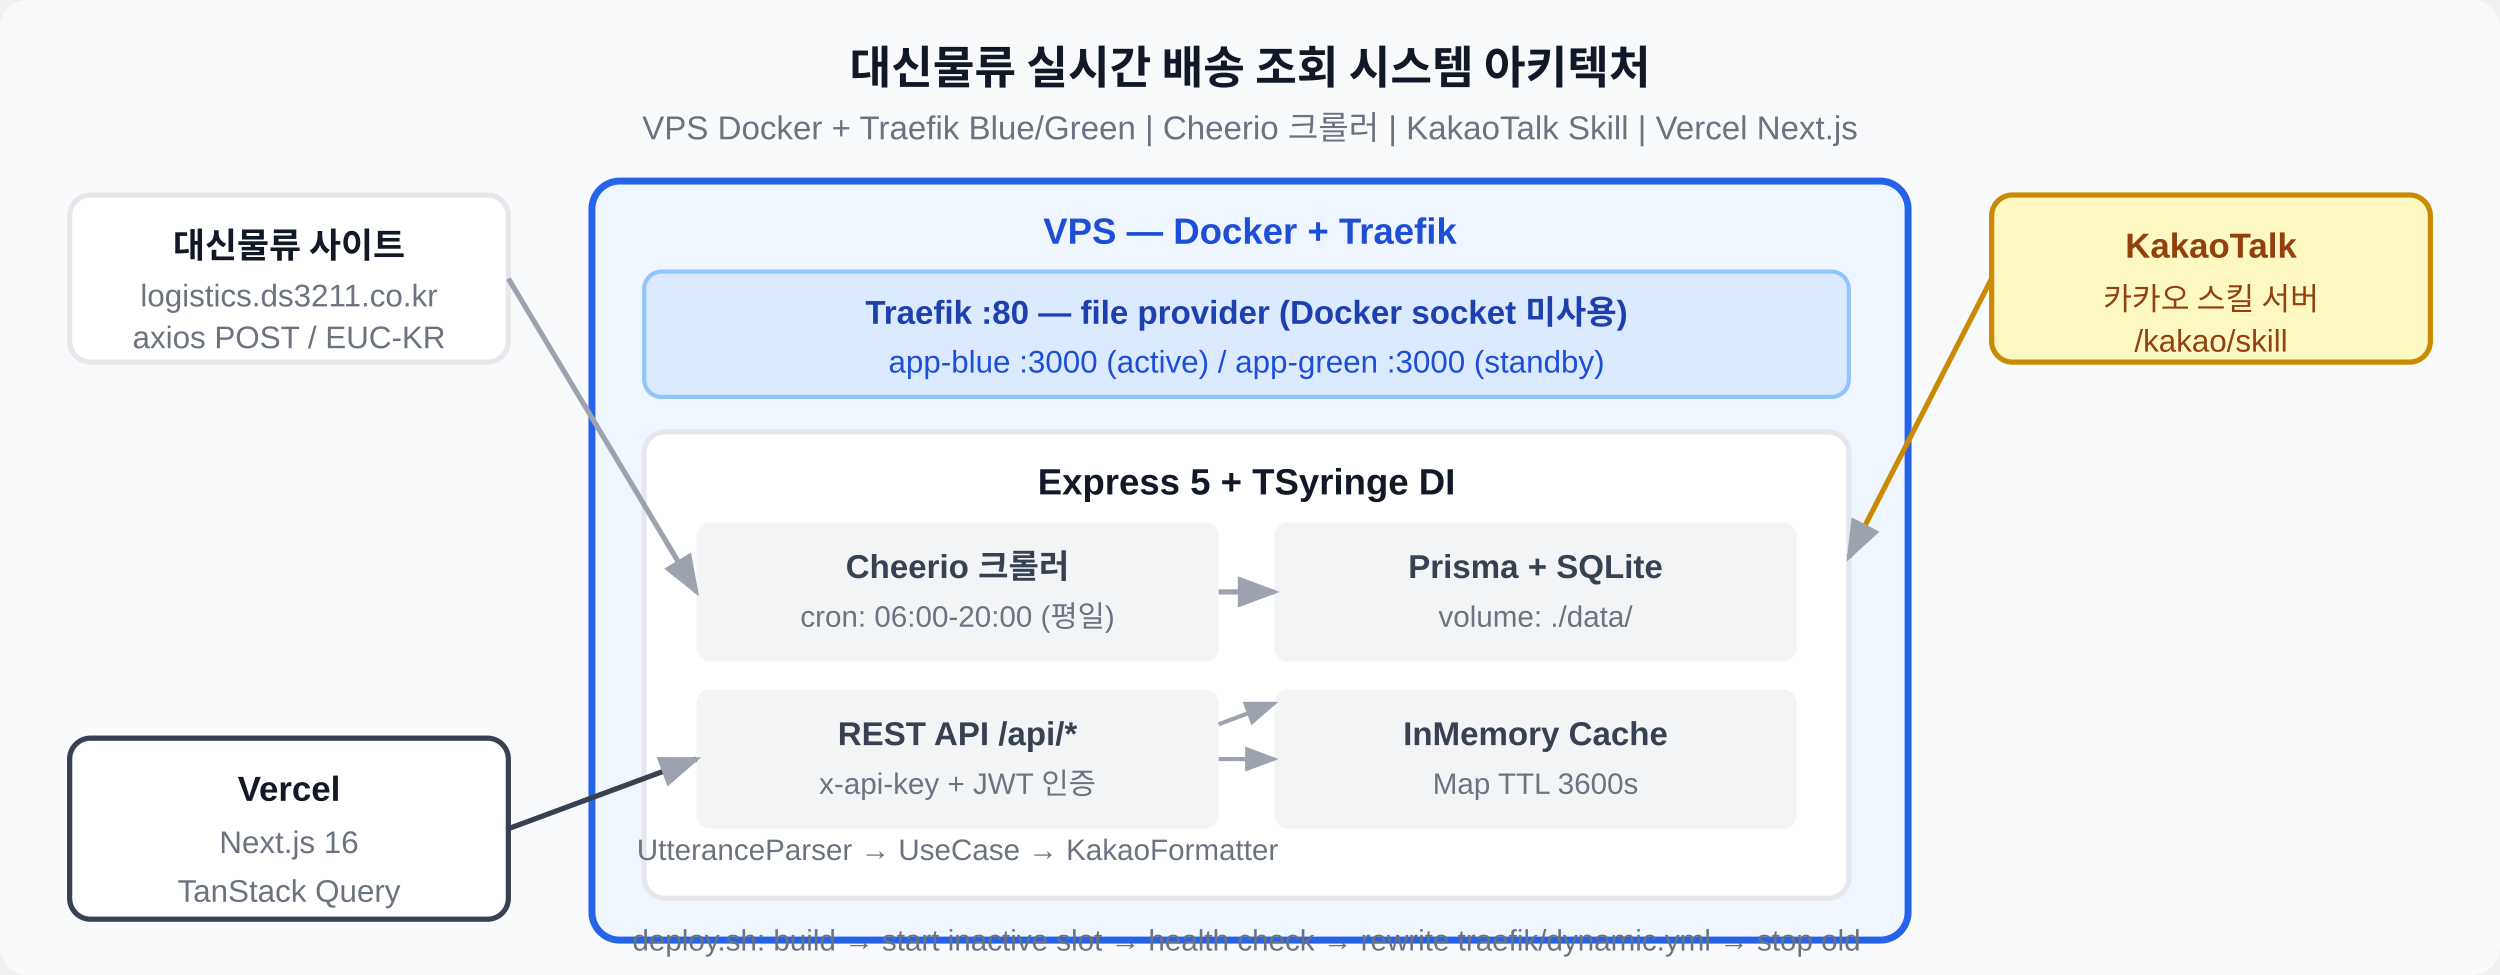
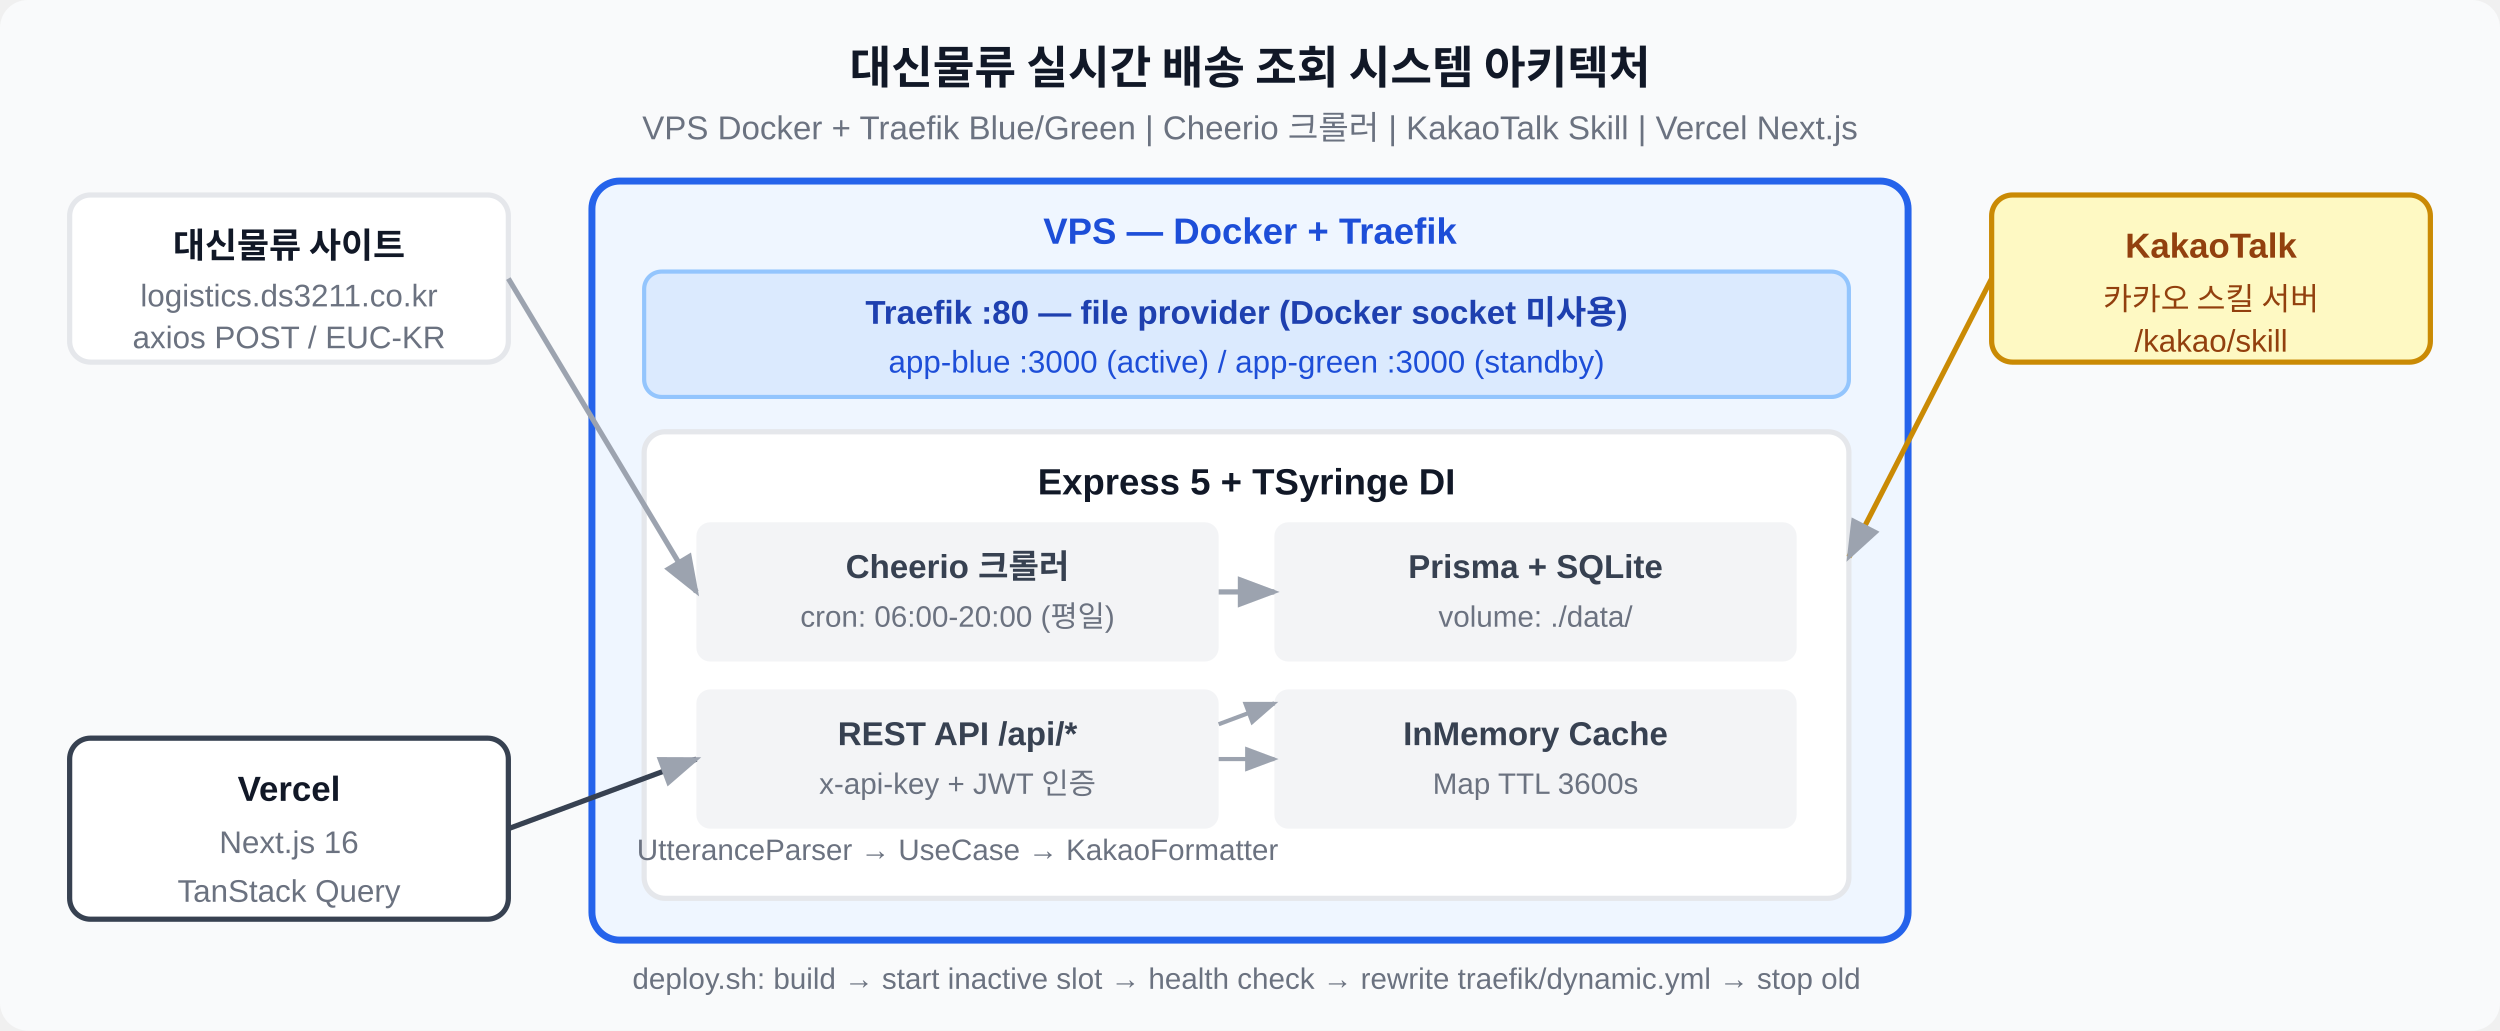
- <svg xmlns="http://www.w3.org/2000/svg" viewBox="0 0 718 280" width="718" height="280" font-family="Arial, sans-serif">
+ <svg xmlns="http://www.w3.org/2000/svg" viewBox="0 0 718 296" width="718" height="296" font-family="Arial, sans-serif">
  <defs>
    <marker id="arr" markerWidth="8" markerHeight="6" refX="7" refY="3" orient="auto">
      <path d="M0,0 L0,6 L8,3 z" fill="#9ca3af" />
    </marker>
    <marker id="arrd" markerWidth="8" markerHeight="6" refX="7" refY="3" orient="auto">
      <path d="M0,0 L0,6 L8,3 z" fill="#2563eb" />
    </marker>
  </defs>
-   <rect width="718" height="280" fill="#f9fafb" rx="8" />
+   <rect width="718" height="296" fill="#f9fafb" rx="8" />
  <text x="359" y="24" text-anchor="middle" font-size="13" font-weight="bold" fill="#111827">대신물류 실시간 배송 조회 시스템 아키텍처</text>
  <text x="359" y="40" text-anchor="middle" font-size="9.5" fill="#6b7280">VPS Docker + Traefik Blue/Green  |  Cheerio 크롤러  |  KakaoTalk Skill  |  Vercel Next.js</text>
  <rect x="20" y="56" width="126" height="48" rx="6" fill="#ffffff" stroke="#e5e7eb" stroke-width="1.5" />
  <text x="83" y="74" text-anchor="middle" font-size="10" font-weight="bold" fill="#111827">대신물류 사이트</text>
  <text x="83" y="88" text-anchor="middle" font-size="9" fill="#6b7280">logistics.ds3211.co.kr</text>
  <text x="83" y="100" text-anchor="middle" font-size="9" fill="#6b7280">axios POST / EUC-KR</text>
  <rect x="20" y="212" width="126" height="52" rx="6" fill="#ffffff" stroke="#374151" stroke-width="1.5" />
  <text x="83" y="230" text-anchor="middle" font-size="10" font-weight="bold" fill="#111827">Vercel</text>
  <text x="83" y="245" text-anchor="middle" font-size="9" fill="#6b7280">Next.js 16</text>
  <text x="83" y="259" text-anchor="middle" font-size="9" fill="#6b7280">TanStack Query</text>
  <rect x="572" y="56" width="126" height="48" rx="6" fill="#fef9c3" stroke="#ca8a04" stroke-width="1.5" />
  <text x="635" y="74" text-anchor="middle" font-size="10" font-weight="bold" fill="#92400e">KakaoTalk</text>
  <text x="635" y="89" text-anchor="middle" font-size="9" fill="#92400e">카카오 스킬 서버</text>
  <text x="635" y="101" text-anchor="middle" font-size="9" fill="#92400e">/kakao/skill</text>
  <rect x="170" y="52" width="378" height="218" rx="8" fill="#eff6ff" stroke="#2563eb" stroke-width="2" />
  <text x="359" y="70" text-anchor="middle" font-size="10.5" font-weight="bold" fill="#1d4ed8">VPS — Docker + Traefik</text>
  <rect x="185" y="78" width="346" height="36" rx="5" fill="#dbeafe" stroke="#93c5fd" stroke-width="1.2" />
  <text x="358" y="93" text-anchor="middle" font-size="9.5" font-weight="bold" fill="#1e40af">Traefik :80 — file provider (Docker socket 미사용)</text>
  <text x="358" y="107" text-anchor="middle" font-size="9" fill="#1d4ed8">app-blue :3000  (active)  /  app-green :3000  (standby)</text>
  <rect x="185" y="124" width="346" height="134" rx="6" fill="#ffffff" stroke="#e5e7eb" stroke-width="1.5" />
  <text x="358" y="142" text-anchor="middle" font-size="10.5" font-weight="bold" fill="#111827">Express 5  +  TSyringe DI</text>
  <rect x="200" y="150" width="150" height="40" rx="4" fill="#f3f4f6" />
  <text x="275" y="166" text-anchor="middle" font-size="9.5" font-weight="bold" fill="#374151">Cheerio 크롤러</text>
  <text x="275" y="180" text-anchor="middle" font-size="8.5" fill="#6b7280">cron: 06:00-20:00 (평일)</text>
  <rect x="200" y="198" width="150" height="40" rx="4" fill="#f3f4f6" />
  <text x="275" y="214" text-anchor="middle" font-size="9.5" font-weight="bold" fill="#374151">REST API  /api/*</text>
  <text x="275" y="228" text-anchor="middle" font-size="8.5" fill="#6b7280">x-api-key  +  JWT 인증</text>
  <rect x="366" y="150" width="150" height="40" rx="4" fill="#f3f4f6" />
  <text x="441" y="166" text-anchor="middle" font-size="9.5" font-weight="bold" fill="#374151">Prisma + SQLite</text>
  <text x="441" y="180" text-anchor="middle" font-size="8.5" fill="#6b7280">volume: ./data/</text>
  <rect x="366" y="198" width="150" height="40" rx="4" fill="#f3f4f6" />
  <text x="441" y="214" text-anchor="middle" font-size="9.5" font-weight="bold" fill="#374151">InMemory Cache</text>
  <text x="441" y="228" text-anchor="middle" font-size="8.5" fill="#6b7280">Map  TTL 3600s</text>
  <text x="275" y="247" text-anchor="middle" font-size="8.5" fill="#6b7280">UtteranceParser → UseCase → KakaoFormatter</text>
  <line x1="146" y1="80" x2="200" y2="170" stroke="#9ca3af" stroke-width="1.5" marker-end="url(#arr)" />
  <line x1="350" y1="170" x2="366" y2="170" stroke="#9ca3af" stroke-width="1.5" marker-end="url(#arr)" />
  <line x1="146" y1="238" x2="200" y2="218" stroke="#374151" stroke-width="1.5" marker-end="url(#arr)" />
  <line x1="350" y1="208" x2="366" y2="202" stroke="#9ca3af" stroke-width="1.2" marker-end="url(#arr)" />
  <line x1="350" y1="218" x2="366" y2="218" stroke="#9ca3af" stroke-width="1.2" marker-end="url(#arr)" />
  <line x1="572" y1="80" x2="531" y2="160" stroke="#ca8a04" stroke-width="1.5" marker-end="url(#arr)" />
  <rect x="185" y="272" width="346" height="0" fill="none" />
-   <text x="358" y="273" text-anchor="middle" font-size="8.5" fill="#6b7280">deploy.sh: build → start inactive slot → health check → rewrite traefik/dynamic.yml → stop old</text>
+   <text x="358" y="284" text-anchor="middle" font-size="8.5" fill="#6b7280">deploy.sh: build → start inactive slot → health check → rewrite traefik/dynamic.yml → stop old</text>
</svg>
